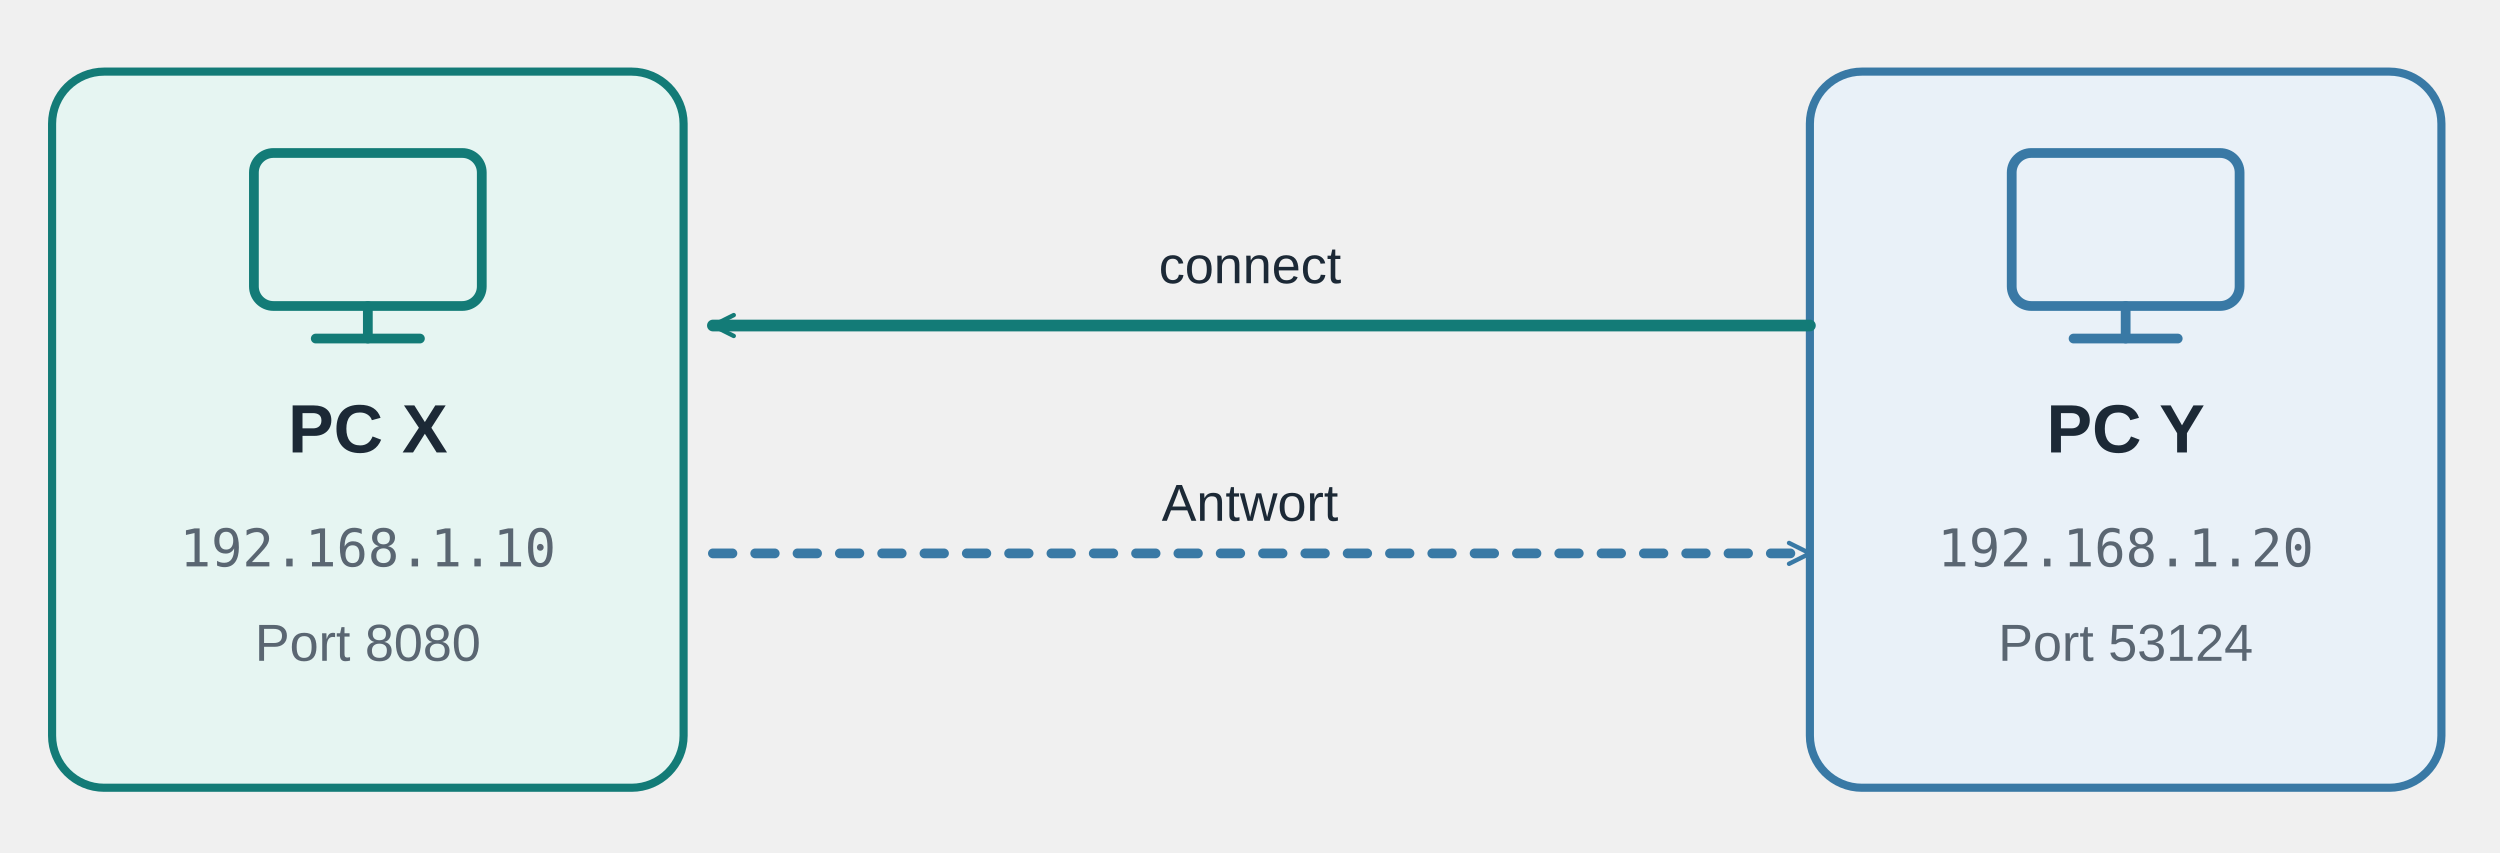
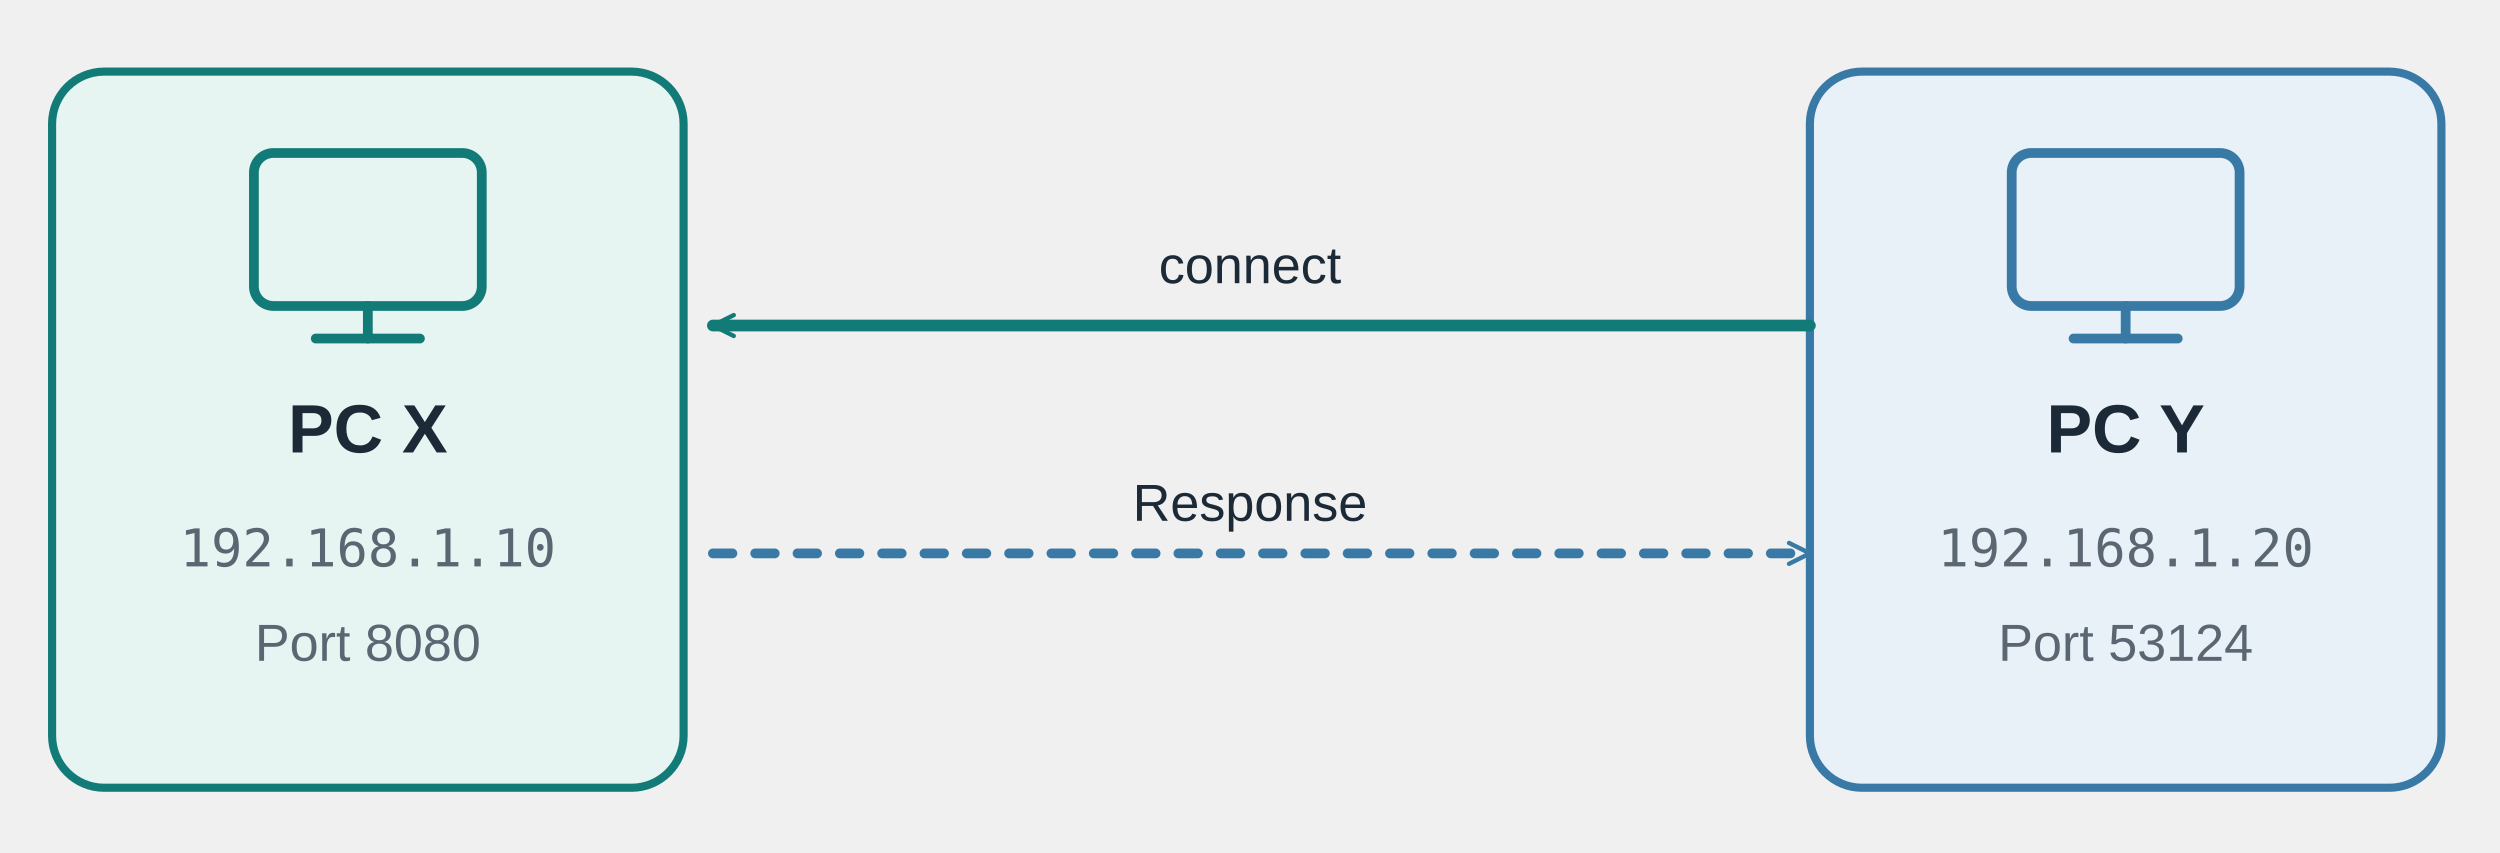
<svg xmlns="http://www.w3.org/2000/svg" width="768" height="262" viewBox="0 0 768 262" role="img" aria-labelledby="endpoint-title endpoint-desc">
  <style>
  text { font-family: Arial, Helvetica, sans-serif; }
  .label { font-size: 21px; font-weight: 600; }
  .small { font-size: 16px; font-weight: 500; }
  .tiny { font-size: 14px; font-weight: 500; }
  .mono { font-family: Menlo, Consolas, monospace; }
.f-ink { fill: #1C2936; }
.s-ink { stroke: #1C2936; }
.f-muted { fill: #5A6672; }
.s-muted { stroke: #5A6672; }
.f-guide { fill: #B2BDC7; }
.s-guide { stroke: #B2BDC7; }
.f-border { fill: #BCC6CF; }
.s-border { stroke: #BCC6CF; }
.f-blue { fill: #3979A5; }
.s-blue { stroke: #3979A5; }
.f-teal { fill: #137B77; }
.s-teal { stroke: #137B77; }
.f-green { fill: #397654; }
.s-green { stroke: #397654; }
.f-ochre { fill: #95622F; }
.s-ochre { stroke: #95622F; }
.f-brown { fill: #8B6058; }
.s-brown { stroke: #8B6058; }
.f-bluewash { fill: #E9F1F8; }
.f-tealwash { fill: #E6F5F2; }
.f-greenwash { fill: #EAF4ED; }
.f-neutralwash { fill: #F2F5F7; }
.f-soft { fill: #778590; }
.s-soft { stroke: #778590; }
.f-whitetxt { fill: #FFFFFF; }
@media (prefers-color-scheme: dark) {
  .f-ink { fill: #F1F4F6; }
  .s-ink { stroke: #F1F4F6; }
  .f-muted { fill: #B2BAC1; }
  .s-muted { stroke: #B2BAC1; }
  .f-guide { fill: #49545C; }
  .s-guide { stroke: #49545C; }
  .f-border { fill: #444B50; }
  .s-border { stroke: #444B50; }
  .f-blue { fill: #3979A5; }
  .s-blue { stroke: #3979A5; }
  .f-teal { fill: #137D77; }
  .s-teal { stroke: #137D77; }
  .f-green { fill: #397654; }
  .s-green { stroke: #397654; }
  .f-ochre { fill: #95622F; }
  .s-ochre { stroke: #95622F; }
  .f-brown { fill: #8B6058; }
  .s-brown { stroke: #8B6058; }
  .f-bluewash { fill: #14232E; }
  .f-tealwash { fill: #102825; }
  .f-greenwash { fill: #14271C; }
  .f-neutralwash { fill: #171C20; }
  .f-soft { fill: #808990; }
  .s-soft { stroke: #808990; }
  .f-whitetxt { fill: #FFFFFF; }
}
</style>
  <defs>
    <marker id="endpoint-blue-arrow" viewBox="0 0 10 10" refX="9" refY="5" markerWidth="8" markerHeight="8" orient="auto" markerUnits="userSpaceOnUse">
      <path d="M1 1 L9 5 L1 9" fill="none" class="s-blue" stroke-width="1.7" stroke-linecap="round" stroke-linejoin="round" />
    </marker>
    <marker id="endpoint-teal-arrow" viewBox="0 0 10 10" refX="9" refY="5" markerWidth="8" markerHeight="8" orient="auto" markerUnits="userSpaceOnUse">
      <path d="M1 1 L9 5 L1 9" fill="none" class="s-teal" stroke-width="1.7" stroke-linecap="round" stroke-linejoin="round" />
    </marker>
  </defs>
  <rect x="16" y="22" width="194" height="220" rx="16" class="f-tealwash" />
  <rect x="16" y="22" width="194" height="220" rx="16" fill="none" class="s-teal" stroke-width="2.5" />
  <rect x="78" y="47" width="70" height="47" rx="6" fill="none" class="s-teal" stroke-width="3" />
  <path d="M113 94 L113 104" fill="none" class="s-teal" stroke-width="3" stroke-linecap="round" />
  <path d="M97 104 L129 104" fill="none" class="s-teal" stroke-width="3" stroke-linecap="round" />
  <text x="113" y="139" class="f-ink label" text-anchor="middle">PC X</text>
  <text x="113" y="174" class="f-muted small mono" text-anchor="middle">192.168.1.10</text>
  <text x="113" y="203" class="f-muted small" text-anchor="middle">Port 8080</text>
  <rect x="556" y="22" width="194" height="220" rx="16" class="f-bluewash" />
  <rect x="556" y="22" width="194" height="220" rx="16" fill="none" class="s-blue" stroke-width="2.5" />
  <rect x="618" y="47" width="70" height="47" rx="6" fill="none" class="s-blue" stroke-width="3" />
  <path d="M653 94 L653 104" fill="none" class="s-blue" stroke-width="3" stroke-linecap="round" />
  <path d="M637 104 L669 104" fill="none" class="s-blue" stroke-width="3" stroke-linecap="round" />
  <text x="653" y="139" class="f-ink label" text-anchor="middle">PC Y</text>
  <text x="653" y="174" class="f-muted small mono" text-anchor="middle">192.168.1.20</text>
  <text x="653" y="203" class="f-muted small" text-anchor="middle">Port 53124</text>
  <path d="M556 100 H219" fill="none" class="s-teal" stroke-width="3.6" stroke-linejoin="round" stroke-linecap="round" marker-end="url(#endpoint-teal-arrow)" />
  <text x="384" y="87" class="f-ink small" text-anchor="middle">connect</text>
  <path d="M219 170 H556" fill="none" class="s-blue" stroke-width="3" stroke-linejoin="round" stroke-linecap="round" marker-end="url(#endpoint-blue-arrow)" stroke-dasharray="6 7" />
-   <text x="384" y="160" class="f-ink small" text-anchor="middle">Antwort</text>
+   <text x="384" y="160" class="f-ink small" text-anchor="middle">Response</text>
</svg>
